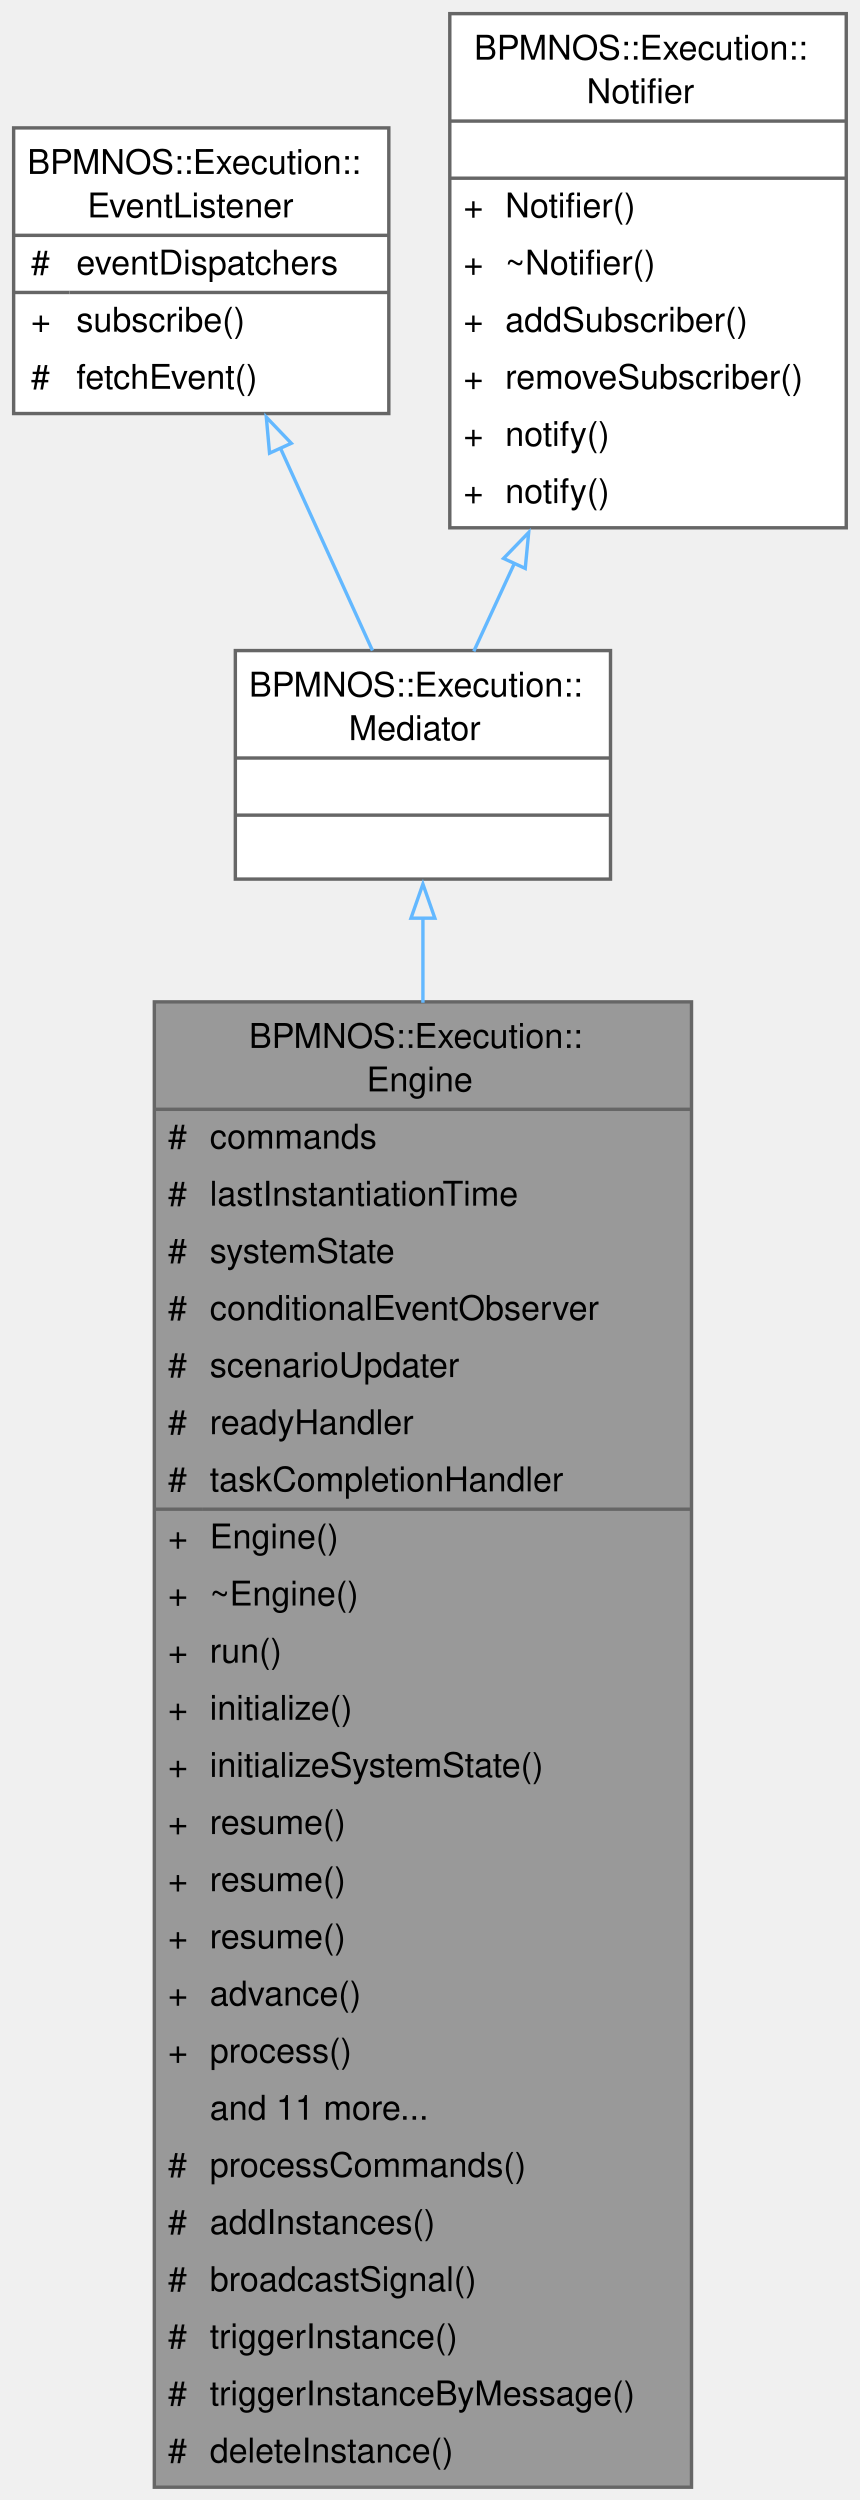
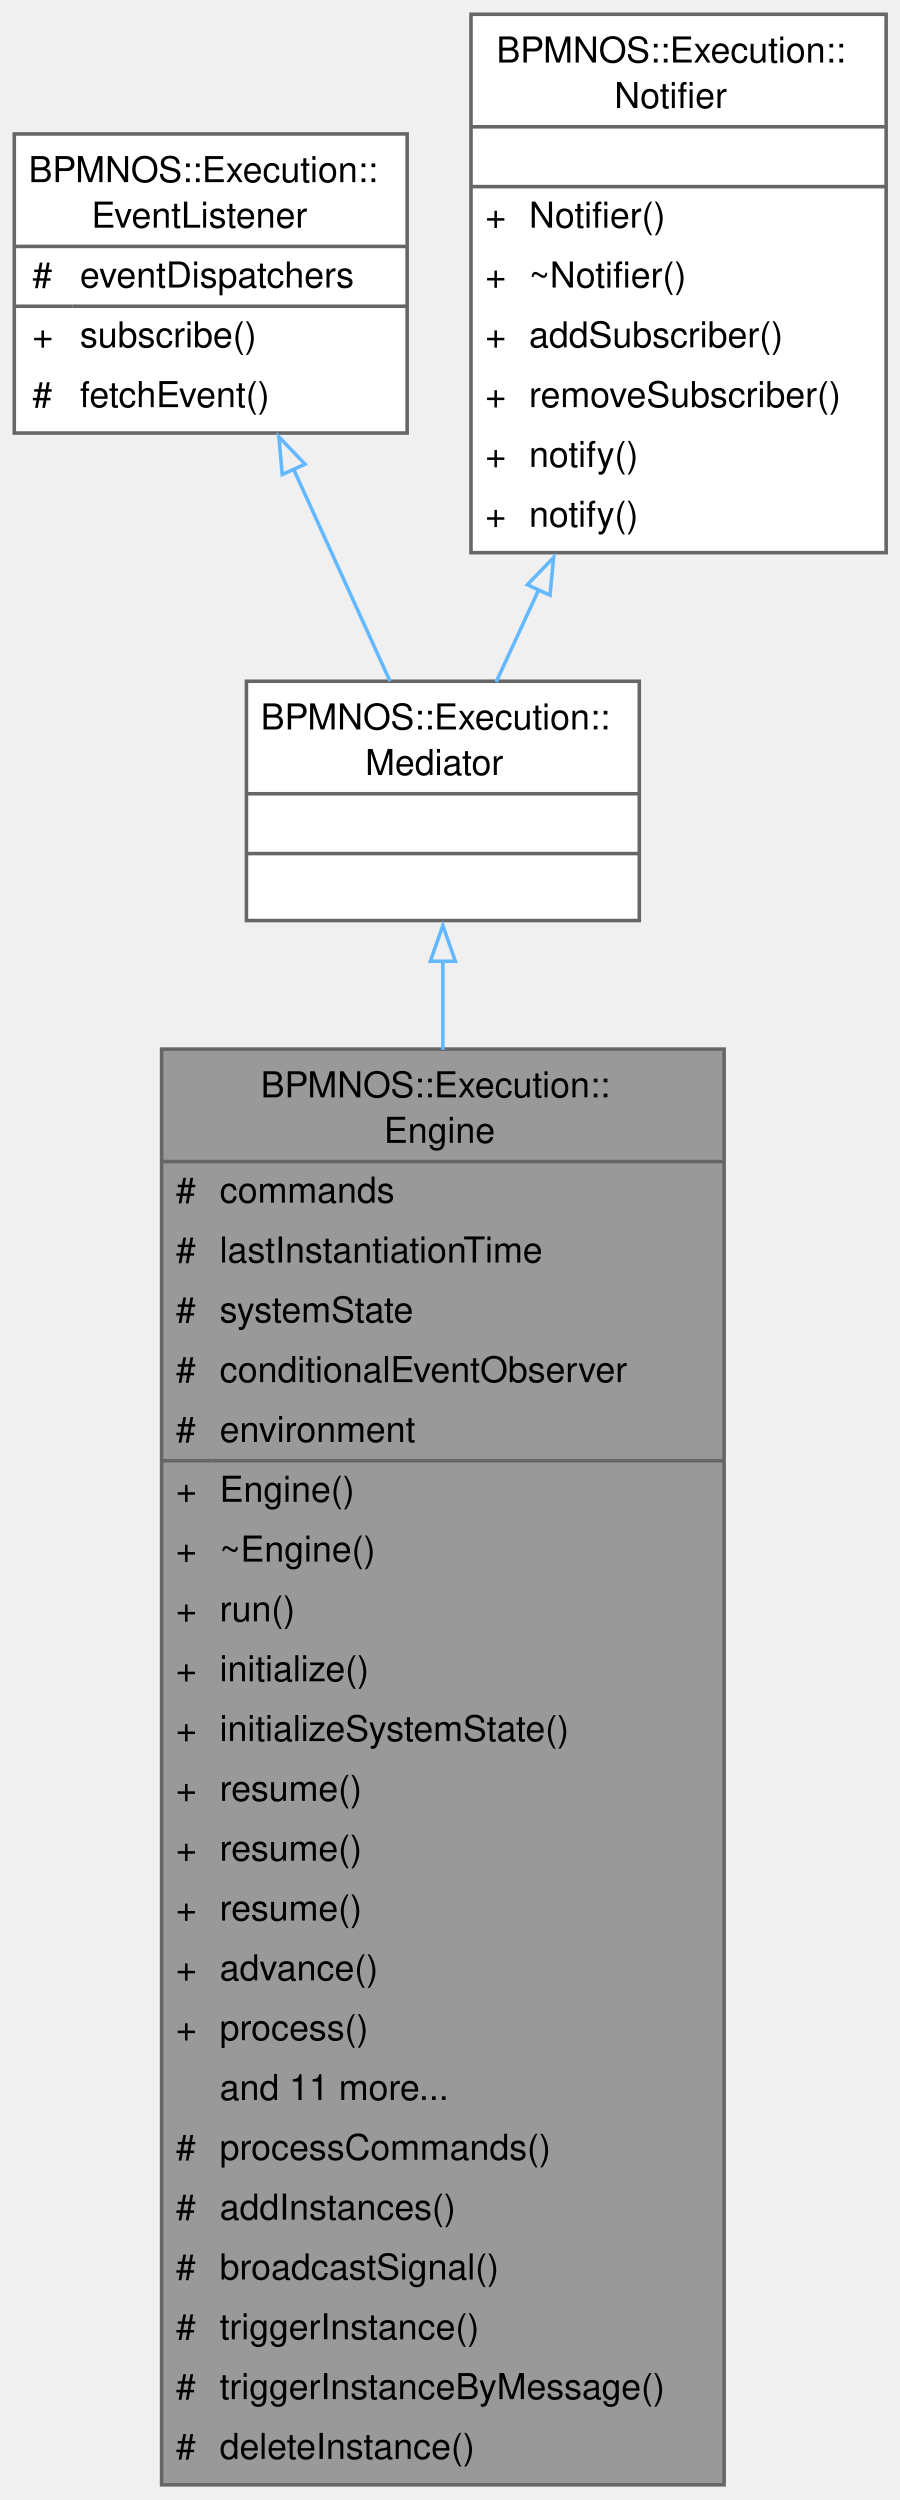
- <svg xmlns="http://www.w3.org/2000/svg" xmlns:xlink="http://www.w3.org/1999/xlink" width="252pt" height="733pt" viewBox="0.00 0.00 252.00 733.00">
-   <g id="graph0" class="graph" transform="scale(1 1) rotate(0) translate(4 729.25)">
+ <svg xmlns="http://www.w3.org/2000/svg" xmlns:xlink="http://www.w3.org/1999/xlink" width="252pt" height="700pt" viewBox="0.00 0.00 252.00 700.00">
+   <g id="graph0" class="graph" transform="scale(1 1) rotate(0) translate(4 695.75)">
    <g id="Node000001" class="node">
      <g id="a_Node000001">
        <a xlink:title=" ">
-           <polygon fill="#999999" stroke="none" points="198.75,-435.5 41.25,-435.5 41.25,0 198.75,0 198.75,-435.5" />
-           <text xml:space="preserve" text-anchor="start" x="69" y="-422" font-family="Helvetica,sans-Serif" font-size="10.00">BPMNOS::Execution::</text>
-           <text xml:space="preserve" text-anchor="start" x="103.5" y="-409.25" font-family="Helvetica,sans-Serif" font-size="10.00">Engine</text>
-           <text xml:space="preserve" text-anchor="start" x="45.25" y="-392.5" font-family="Helvetica,sans-Serif" font-size="10.00">#</text>
-           <text xml:space="preserve" text-anchor="start" x="57.5" y="-392.5" font-family="Helvetica,sans-Serif" font-size="10.00">commands</text>
-           <text xml:space="preserve" text-anchor="start" x="45.25" y="-375.75" font-family="Helvetica,sans-Serif" font-size="10.00">#</text>
-           <text xml:space="preserve" text-anchor="start" x="57.5" y="-375.75" font-family="Helvetica,sans-Serif" font-size="10.00">lastInstantiationTime</text>
+           <polygon fill="#999999" stroke="none" points="198.75,-402 41.25,-402 41.25,0 198.75,0 198.75,-402" />
+           <text xml:space="preserve" text-anchor="start" x="69" y="-388.5" font-family="Helvetica,sans-Serif" font-size="10.00">BPMNOS::Execution::</text>
+           <text xml:space="preserve" text-anchor="start" x="103.5" y="-375.75" font-family="Helvetica,sans-Serif" font-size="10.00">Engine</text>
          <text xml:space="preserve" text-anchor="start" x="45.25" y="-359" font-family="Helvetica,sans-Serif" font-size="10.00">#</text>
-           <text xml:space="preserve" text-anchor="start" x="57.5" y="-359" font-family="Helvetica,sans-Serif" font-size="10.00">systemState</text>
+           <text xml:space="preserve" text-anchor="start" x="57.5" y="-359" font-family="Helvetica,sans-Serif" font-size="10.00">commands</text>
          <text xml:space="preserve" text-anchor="start" x="45.25" y="-342.25" font-family="Helvetica,sans-Serif" font-size="10.00">#</text>
-           <text xml:space="preserve" text-anchor="start" x="57.5" y="-342.25" font-family="Helvetica,sans-Serif" font-size="10.00">conditionalEventObserver</text>
+           <text xml:space="preserve" text-anchor="start" x="57.5" y="-342.25" font-family="Helvetica,sans-Serif" font-size="10.00">lastInstantiationTime</text>
          <text xml:space="preserve" text-anchor="start" x="45.25" y="-325.5" font-family="Helvetica,sans-Serif" font-size="10.00">#</text>
-           <text xml:space="preserve" text-anchor="start" x="57.5" y="-325.5" font-family="Helvetica,sans-Serif" font-size="10.00">scenarioUpdater</text>
+           <text xml:space="preserve" text-anchor="start" x="57.5" y="-325.5" font-family="Helvetica,sans-Serif" font-size="10.00">systemState</text>
          <text xml:space="preserve" text-anchor="start" x="45.25" y="-308.75" font-family="Helvetica,sans-Serif" font-size="10.00">#</text>
-           <text xml:space="preserve" text-anchor="start" x="57.5" y="-308.75" font-family="Helvetica,sans-Serif" font-size="10.00">readyHandler</text>
+           <text xml:space="preserve" text-anchor="start" x="57.5" y="-308.75" font-family="Helvetica,sans-Serif" font-size="10.00">conditionalEventObserver</text>
          <text xml:space="preserve" text-anchor="start" x="45.25" y="-292" font-family="Helvetica,sans-Serif" font-size="10.00">#</text>
-           <text xml:space="preserve" text-anchor="start" x="57.5" y="-292" font-family="Helvetica,sans-Serif" font-size="10.00">taskCompletionHandler</text>
+           <text xml:space="preserve" text-anchor="start" x="57.5" y="-292" font-family="Helvetica,sans-Serif" font-size="10.00">environment</text>
          <text xml:space="preserve" text-anchor="start" x="45.25" y="-275.25" font-family="Helvetica,sans-Serif" font-size="10.00">+</text>
          <text xml:space="preserve" text-anchor="start" x="57.5" y="-275.25" font-family="Helvetica,sans-Serif" font-size="10.00">Engine()</text>
          <text xml:space="preserve" text-anchor="start" x="45.25" y="-258.5" font-family="Helvetica,sans-Serif" font-size="10.00">+</text>
          <text xml:space="preserve" text-anchor="start" x="57.5" y="-258.5" font-family="Helvetica,sans-Serif" font-size="10.00">~Engine()</text>
          <text xml:space="preserve" text-anchor="start" x="45.25" y="-241.75" font-family="Helvetica,sans-Serif" font-size="10.00">+</text>
          <text xml:space="preserve" text-anchor="start" x="57.5" y="-241.75" font-family="Helvetica,sans-Serif" font-size="10.00">run()</text>
          <text xml:space="preserve" text-anchor="start" x="45.25" y="-225" font-family="Helvetica,sans-Serif" font-size="10.00">+</text>
          <text xml:space="preserve" text-anchor="start" x="57.5" y="-225" font-family="Helvetica,sans-Serif" font-size="10.00">initialize()</text>
          <text xml:space="preserve" text-anchor="start" x="45.25" y="-208.25" font-family="Helvetica,sans-Serif" font-size="10.00">+</text>
          <text xml:space="preserve" text-anchor="start" x="57.5" y="-208.25" font-family="Helvetica,sans-Serif" font-size="10.00">initializeSystemState()</text>
          <text xml:space="preserve" text-anchor="start" x="45.25" y="-191.5" font-family="Helvetica,sans-Serif" font-size="10.00">+</text>
          <text xml:space="preserve" text-anchor="start" x="57.5" y="-191.5" font-family="Helvetica,sans-Serif" font-size="10.00">resume()</text>
          <text xml:space="preserve" text-anchor="start" x="45.25" y="-174.75" font-family="Helvetica,sans-Serif" font-size="10.00">+</text>
          <text xml:space="preserve" text-anchor="start" x="57.5" y="-174.75" font-family="Helvetica,sans-Serif" font-size="10.00">resume()</text>
          <text xml:space="preserve" text-anchor="start" x="45.25" y="-158" font-family="Helvetica,sans-Serif" font-size="10.00">+</text>
          <text xml:space="preserve" text-anchor="start" x="57.5" y="-158" font-family="Helvetica,sans-Serif" font-size="10.00">resume()</text>
          <text xml:space="preserve" text-anchor="start" x="45.25" y="-141.25" font-family="Helvetica,sans-Serif" font-size="10.00">+</text>
          <text xml:space="preserve" text-anchor="start" x="57.5" y="-141.25" font-family="Helvetica,sans-Serif" font-size="10.00">advance()</text>
          <text xml:space="preserve" text-anchor="start" x="45.25" y="-124.5" font-family="Helvetica,sans-Serif" font-size="10.00">+</text>
          <text xml:space="preserve" text-anchor="start" x="57.5" y="-124.5" font-family="Helvetica,sans-Serif" font-size="10.00">process()</text>
          <text xml:space="preserve" text-anchor="start" x="57.5" y="-107.75" font-family="Helvetica,sans-Serif" font-size="10.00">and 11 more...</text>
          <text xml:space="preserve" text-anchor="start" x="45.25" y="-91" font-family="Helvetica,sans-Serif" font-size="10.00">#</text>
          <text xml:space="preserve" text-anchor="start" x="57.5" y="-91" font-family="Helvetica,sans-Serif" font-size="10.00">processCommands()</text>
          <text xml:space="preserve" text-anchor="start" x="45.25" y="-74.25" font-family="Helvetica,sans-Serif" font-size="10.00">#</text>
          <text xml:space="preserve" text-anchor="start" x="57.5" y="-74.25" font-family="Helvetica,sans-Serif" font-size="10.00">addInstances()</text>
          <text xml:space="preserve" text-anchor="start" x="45.25" y="-57.5" font-family="Helvetica,sans-Serif" font-size="10.00">#</text>
          <text xml:space="preserve" text-anchor="start" x="57.5" y="-57.5" font-family="Helvetica,sans-Serif" font-size="10.00">broadcastSignal()</text>
          <text xml:space="preserve" text-anchor="start" x="45.25" y="-40.75" font-family="Helvetica,sans-Serif" font-size="10.00">#</text>
          <text xml:space="preserve" text-anchor="start" x="57.5" y="-40.75" font-family="Helvetica,sans-Serif" font-size="10.00">triggerInstance()</text>
          <text xml:space="preserve" text-anchor="start" x="45.25" y="-24" font-family="Helvetica,sans-Serif" font-size="10.00">#</text>
          <text xml:space="preserve" text-anchor="start" x="57.5" y="-24" font-family="Helvetica,sans-Serif" font-size="10.00">triggerInstanceByMessage()</text>
          <text xml:space="preserve" text-anchor="start" x="45.25" y="-7.25" font-family="Helvetica,sans-Serif" font-size="10.00">#</text>
          <text xml:space="preserve" text-anchor="start" x="57.5" y="-7.25" font-family="Helvetica,sans-Serif" font-size="10.00">deleteInstance()</text>
-           <polygon fill="#666666" stroke="#666666" points="41.25,-404 41.25,-404 198.75,-404 198.75,-404 41.25,-404" />
+           <polygon fill="#666666" stroke="#666666" points="41.25,-370.5 41.25,-370.5 198.75,-370.5 198.75,-370.5 41.25,-370.5" />
          <polygon fill="#666666" stroke="#666666" points="41.25,-286.75 41.25,-286.75 55.5,-286.75 55.5,-286.75 41.25,-286.75" />
          <polygon fill="#666666" stroke="#666666" points="55.5,-286.75 55.5,-286.75 198.75,-286.75 198.75,-286.75 55.5,-286.75" />
-           <polygon fill="none" stroke="#666666" points="41.25,0 41.25,-435.5 198.75,-435.5 198.75,0 41.25,0" />
+           <polygon fill="none" stroke="#666666" points="41.25,0 41.25,-402 198.75,-402 198.75,0 41.25,0" />
        </a>
      </g>
    </g>
    <g id="Node000002" class="node">
      <g id="a_Node000002">
        <a xlink:href="structBPMNOS_1_1Execution_1_1Mediator.html" target="_top" xlink:title="Represents an abstract base class for a class that is an event listener and notifier.">
-           <polygon fill="white" stroke="none" points="175,-538.5 65,-538.5 65,-471.5 175,-471.5 175,-538.5" />
-           <text xml:space="preserve" text-anchor="start" x="69" y="-525" font-family="Helvetica,sans-Serif" font-size="10.00">BPMNOS::Execution::</text>
-           <text xml:space="preserve" text-anchor="start" x="98.25" y="-512.25" font-family="Helvetica,sans-Serif" font-size="10.00">Mediator</text>
-           <text xml:space="preserve" text-anchor="start" x="118.5" y="-495.5" font-family="Helvetica,sans-Serif" font-size="10.00"> </text>
-           <text xml:space="preserve" text-anchor="start" x="118.5" y="-478.75" font-family="Helvetica,sans-Serif" font-size="10.00"> </text>
-           <polygon fill="#666666" stroke="#666666" points="65,-507 65,-507 175,-507 175,-507 65,-507" />
-           <polygon fill="#666666" stroke="#666666" points="65,-490.25 65,-490.25 175,-490.25 175,-490.25 65,-490.25" />
-           <polygon fill="none" stroke="#666666" points="65,-471.5 65,-538.5 175,-538.5 175,-471.5 65,-471.5" />
+           <polygon fill="white" stroke="none" points="175,-505 65,-505 65,-438 175,-438 175,-505" />
+           <text xml:space="preserve" text-anchor="start" x="69" y="-491.5" font-family="Helvetica,sans-Serif" font-size="10.00">BPMNOS::Execution::</text>
+           <text xml:space="preserve" text-anchor="start" x="98.25" y="-478.75" font-family="Helvetica,sans-Serif" font-size="10.00">Mediator</text>
+           <text xml:space="preserve" text-anchor="start" x="118.5" y="-462" font-family="Helvetica,sans-Serif" font-size="10.00"> </text>
+           <text xml:space="preserve" text-anchor="start" x="118.5" y="-445.25" font-family="Helvetica,sans-Serif" font-size="10.00"> </text>
+           <polygon fill="#666666" stroke="#666666" points="65,-473.5 65,-473.5 175,-473.5 175,-473.5 65,-473.5" />
+           <polygon fill="#666666" stroke="#666666" points="65,-456.75 65,-456.75 175,-456.75 175,-456.75 65,-456.75" />
+           <polygon fill="none" stroke="#666666" points="65,-438 65,-505 175,-505 175,-438 65,-438" />
        </a>
      </g>
    </g>
    <g id="edge1_Node000001_Node000002" class="edge">
      <g id="a_edge1_Node000001_Node000002">
        <a xlink:title=" ">
-           <path fill="none" stroke="#63b8ff" d="M120,-460.19C120,-452.55 120,-444.16 120,-435.25" />
-           <polygon fill="none" stroke="#63b8ff" points="116.5,-460.04 120,-470.04 123.5,-460.04 116.5,-460.04" />
+           <path fill="none" stroke="#63b8ff" d="M120,-426.73C120,-419.08 120,-410.7 120,-401.81" />
+           <polygon fill="none" stroke="#63b8ff" points="116.5,-426.6 120,-436.6 123.5,-426.6 116.5,-426.6" />
        </a>
      </g>
    </g>
    <g id="Node000003" class="node">
      <g id="a_Node000003">
        <a xlink:href="classBPMNOS_1_1Execution_1_1EventListener.html" target="_top" xlink:title=" ">
-           <polygon fill="white" stroke="none" points="110,-691.75 0,-691.75 0,-608 110,-608 110,-691.75" />
-           <text xml:space="preserve" text-anchor="start" x="4" y="-678.25" font-family="Helvetica,sans-Serif" font-size="10.00">BPMNOS::Execution::</text>
-           <text xml:space="preserve" text-anchor="start" x="21.62" y="-665.5" font-family="Helvetica,sans-Serif" font-size="10.00">EventListener</text>
-           <text xml:space="preserve" text-anchor="start" x="5.06" y="-648.75" font-family="Helvetica,sans-Serif" font-size="10.00">#</text>
-           <text xml:space="preserve" text-anchor="start" x="18.38" y="-648.75" font-family="Helvetica,sans-Serif" font-size="10.00">eventDispatchers</text>
-           <text xml:space="preserve" text-anchor="start" x="5.06" y="-632" font-family="Helvetica,sans-Serif" font-size="10.00">+</text>
-           <text xml:space="preserve" text-anchor="start" x="18.38" y="-632" font-family="Helvetica,sans-Serif" font-size="10.00">subscribe()</text>
+           <polygon fill="white" stroke="none" points="110,-658.25 0,-658.25 0,-574.5 110,-574.5 110,-658.25" />
+           <text xml:space="preserve" text-anchor="start" x="4" y="-644.75" font-family="Helvetica,sans-Serif" font-size="10.00">BPMNOS::Execution::</text>
+           <text xml:space="preserve" text-anchor="start" x="21.62" y="-632" font-family="Helvetica,sans-Serif" font-size="10.00">EventListener</text>
          <text xml:space="preserve" text-anchor="start" x="5.06" y="-615.25" font-family="Helvetica,sans-Serif" font-size="10.00">#</text>
-           <text xml:space="preserve" text-anchor="start" x="18.38" y="-615.25" font-family="Helvetica,sans-Serif" font-size="10.00">fetchEvent()</text>
-           <polygon fill="#666666" stroke="#666666" points="0,-660.25 0,-660.25 110,-660.25 110,-660.25 0,-660.25" />
-           <polygon fill="#666666" stroke="#666666" points="0,-643.5 0,-643.5 16.38,-643.5 16.38,-643.5 0,-643.5" />
-           <polygon fill="#666666" stroke="#666666" points="16.38,-643.5 16.38,-643.5 110,-643.5 110,-643.5 16.38,-643.5" />
-           <polygon fill="none" stroke="#666666" points="0,-608 0,-691.75 110,-691.75 110,-608 0,-608" />
+           <text xml:space="preserve" text-anchor="start" x="18.38" y="-615.25" font-family="Helvetica,sans-Serif" font-size="10.00">eventDispatchers</text>
+           <text xml:space="preserve" text-anchor="start" x="5.06" y="-598.5" font-family="Helvetica,sans-Serif" font-size="10.00">+</text>
+           <text xml:space="preserve" text-anchor="start" x="18.38" y="-598.5" font-family="Helvetica,sans-Serif" font-size="10.00">subscribe()</text>
+           <text xml:space="preserve" text-anchor="start" x="5.06" y="-581.75" font-family="Helvetica,sans-Serif" font-size="10.00">#</text>
+           <text xml:space="preserve" text-anchor="start" x="18.38" y="-581.75" font-family="Helvetica,sans-Serif" font-size="10.00">fetchEvent()</text>
+           <polygon fill="#666666" stroke="#666666" points="0,-626.75 0,-626.75 110,-626.75 110,-626.75 0,-626.75" />
+           <polygon fill="#666666" stroke="#666666" points="0,-610 0,-610 16.38,-610 16.38,-610 0,-610" />
+           <polygon fill="#666666" stroke="#666666" points="16.38,-610 16.38,-610 110,-610 110,-610 16.38,-610" />
+           <polygon fill="none" stroke="#666666" points="0,-574.5 0,-658.25 110,-658.25 110,-574.5 0,-574.5" />
        </a>
      </g>
    </g>
    <g id="edge2_Node000002_Node000003" class="edge">
      <g id="a_edge2_Node000002_Node000003">
        <a xlink:title=" ">
-           <path fill="none" stroke="#63b8ff" d="M78.19,-597.91C87.19,-578.13 97.23,-556.05 105.21,-538.5" />
-           <polygon fill="none" stroke="#63b8ff" points="75.03,-596.39 74.08,-606.94 81.41,-599.28 75.03,-596.39" />
+           <path fill="none" stroke="#63b8ff" d="M78.19,-564.41C87.19,-544.63 97.23,-522.55 105.21,-505" />
+           <polygon fill="none" stroke="#63b8ff" points="75.03,-562.89 74.08,-573.44 81.41,-565.78 75.03,-562.89" />
        </a>
      </g>
    </g>
    <g id="Node000004" class="node">
      <g id="a_Node000004">
        <a xlink:href="classBPMNOS_1_1Execution_1_1Notifier.html" target="_top" xlink:title=" ">
-           <polygon fill="white" stroke="none" points="244.12,-725.25 127.88,-725.25 127.88,-574.5 244.12,-574.5 244.12,-725.25" />
-           <text xml:space="preserve" text-anchor="start" x="135" y="-711.75" font-family="Helvetica,sans-Serif" font-size="10.00">BPMNOS::Execution::</text>
-           <text xml:space="preserve" text-anchor="start" x="168" y="-699" font-family="Helvetica,sans-Serif" font-size="10.00">Notifier</text>
-           <text xml:space="preserve" text-anchor="start" x="184.5" y="-682.25" font-family="Helvetica,sans-Serif" font-size="10.00"> </text>
-           <text xml:space="preserve" text-anchor="start" x="131.88" y="-665.5" font-family="Helvetica,sans-Serif" font-size="10.00">+</text>
-           <text xml:space="preserve" text-anchor="start" x="144.12" y="-665.5" font-family="Helvetica,sans-Serif" font-size="10.00">Notifier()</text>
-           <text xml:space="preserve" text-anchor="start" x="131.88" y="-648.75" font-family="Helvetica,sans-Serif" font-size="10.00">+</text>
-           <text xml:space="preserve" text-anchor="start" x="144.12" y="-648.75" font-family="Helvetica,sans-Serif" font-size="10.00">~Notifier()</text>
+           <polygon fill="white" stroke="none" points="244.12,-691.75 127.88,-691.75 127.88,-541 244.12,-541 244.12,-691.75" />
+           <text xml:space="preserve" text-anchor="start" x="135" y="-678.25" font-family="Helvetica,sans-Serif" font-size="10.00">BPMNOS::Execution::</text>
+           <text xml:space="preserve" text-anchor="start" x="168" y="-665.5" font-family="Helvetica,sans-Serif" font-size="10.00">Notifier</text>
+           <text xml:space="preserve" text-anchor="start" x="184.5" y="-648.75" font-family="Helvetica,sans-Serif" font-size="10.00"> </text>
          <text xml:space="preserve" text-anchor="start" x="131.88" y="-632" font-family="Helvetica,sans-Serif" font-size="10.00">+</text>
-           <text xml:space="preserve" text-anchor="start" x="144.12" y="-632" font-family="Helvetica,sans-Serif" font-size="10.00">addSubscriber()</text>
+           <text xml:space="preserve" text-anchor="start" x="144.12" y="-632" font-family="Helvetica,sans-Serif" font-size="10.00">Notifier()</text>
          <text xml:space="preserve" text-anchor="start" x="131.88" y="-615.25" font-family="Helvetica,sans-Serif" font-size="10.00">+</text>
-           <text xml:space="preserve" text-anchor="start" x="144.12" y="-615.25" font-family="Helvetica,sans-Serif" font-size="10.00">removeSubscriber()</text>
+           <text xml:space="preserve" text-anchor="start" x="144.12" y="-615.25" font-family="Helvetica,sans-Serif" font-size="10.00">~Notifier()</text>
          <text xml:space="preserve" text-anchor="start" x="131.88" y="-598.5" font-family="Helvetica,sans-Serif" font-size="10.00">+</text>
-           <text xml:space="preserve" text-anchor="start" x="144.12" y="-598.5" font-family="Helvetica,sans-Serif" font-size="10.00">notify()</text>
+           <text xml:space="preserve" text-anchor="start" x="144.12" y="-598.5" font-family="Helvetica,sans-Serif" font-size="10.00">addSubscriber()</text>
          <text xml:space="preserve" text-anchor="start" x="131.88" y="-581.75" font-family="Helvetica,sans-Serif" font-size="10.00">+</text>
-           <text xml:space="preserve" text-anchor="start" x="144.12" y="-581.75" font-family="Helvetica,sans-Serif" font-size="10.00">notify()</text>
-           <polygon fill="#666666" stroke="#666666" points="127.88,-693.75 127.88,-693.75 244.12,-693.75 244.12,-693.75 127.88,-693.75" />
-           <polygon fill="#666666" stroke="#666666" points="127.88,-677 127.88,-677 244.12,-677 244.12,-677 127.88,-677" />
-           <polygon fill="none" stroke="#666666" points="127.88,-574.5 127.88,-725.25 244.12,-725.25 244.12,-574.5 127.88,-574.5" />
+           <text xml:space="preserve" text-anchor="start" x="144.12" y="-581.75" font-family="Helvetica,sans-Serif" font-size="10.00">removeSubscriber()</text>
+           <text xml:space="preserve" text-anchor="start" x="131.88" y="-565" font-family="Helvetica,sans-Serif" font-size="10.00">+</text>
+           <text xml:space="preserve" text-anchor="start" x="144.12" y="-565" font-family="Helvetica,sans-Serif" font-size="10.00">notify()</text>
+           <text xml:space="preserve" text-anchor="start" x="131.88" y="-548.25" font-family="Helvetica,sans-Serif" font-size="10.00">+</text>
+           <text xml:space="preserve" text-anchor="start" x="144.12" y="-548.25" font-family="Helvetica,sans-Serif" font-size="10.00">notify()</text>
+           <polygon fill="#666666" stroke="#666666" points="127.88,-660.25 127.88,-660.25 244.12,-660.25 244.12,-660.25 127.88,-660.25" />
+           <polygon fill="#666666" stroke="#666666" points="127.88,-643.5 127.88,-643.5 244.12,-643.5 244.12,-643.5 127.88,-643.5" />
+           <polygon fill="none" stroke="#666666" points="127.88,-541 127.88,-691.75 244.12,-691.75 244.12,-541 127.88,-541" />
        </a>
      </g>
    </g>
    <g id="edge3_Node000002_Node000004" class="edge">
      <g id="a_edge3_Node000002_Node000004">
        <a xlink:title=" ">
-           <path fill="none" stroke="#63b8ff" d="M146.84,-564.11C142.63,-554.99 138.55,-546.17 134.91,-538.27" />
-           <polygon fill="none" stroke="#63b8ff" points="143.64,-565.52 151.01,-573.13 150,-562.59 143.64,-565.52" />
+           <path fill="none" stroke="#63b8ff" d="M146.84,-530.61C142.63,-521.49 138.55,-512.67 134.91,-504.77" />
+           <polygon fill="none" stroke="#63b8ff" points="143.64,-532.02 151.01,-539.63 150,-529.09 143.64,-532.02" />
        </a>
      </g>
    </g>
  </g>
</svg>
